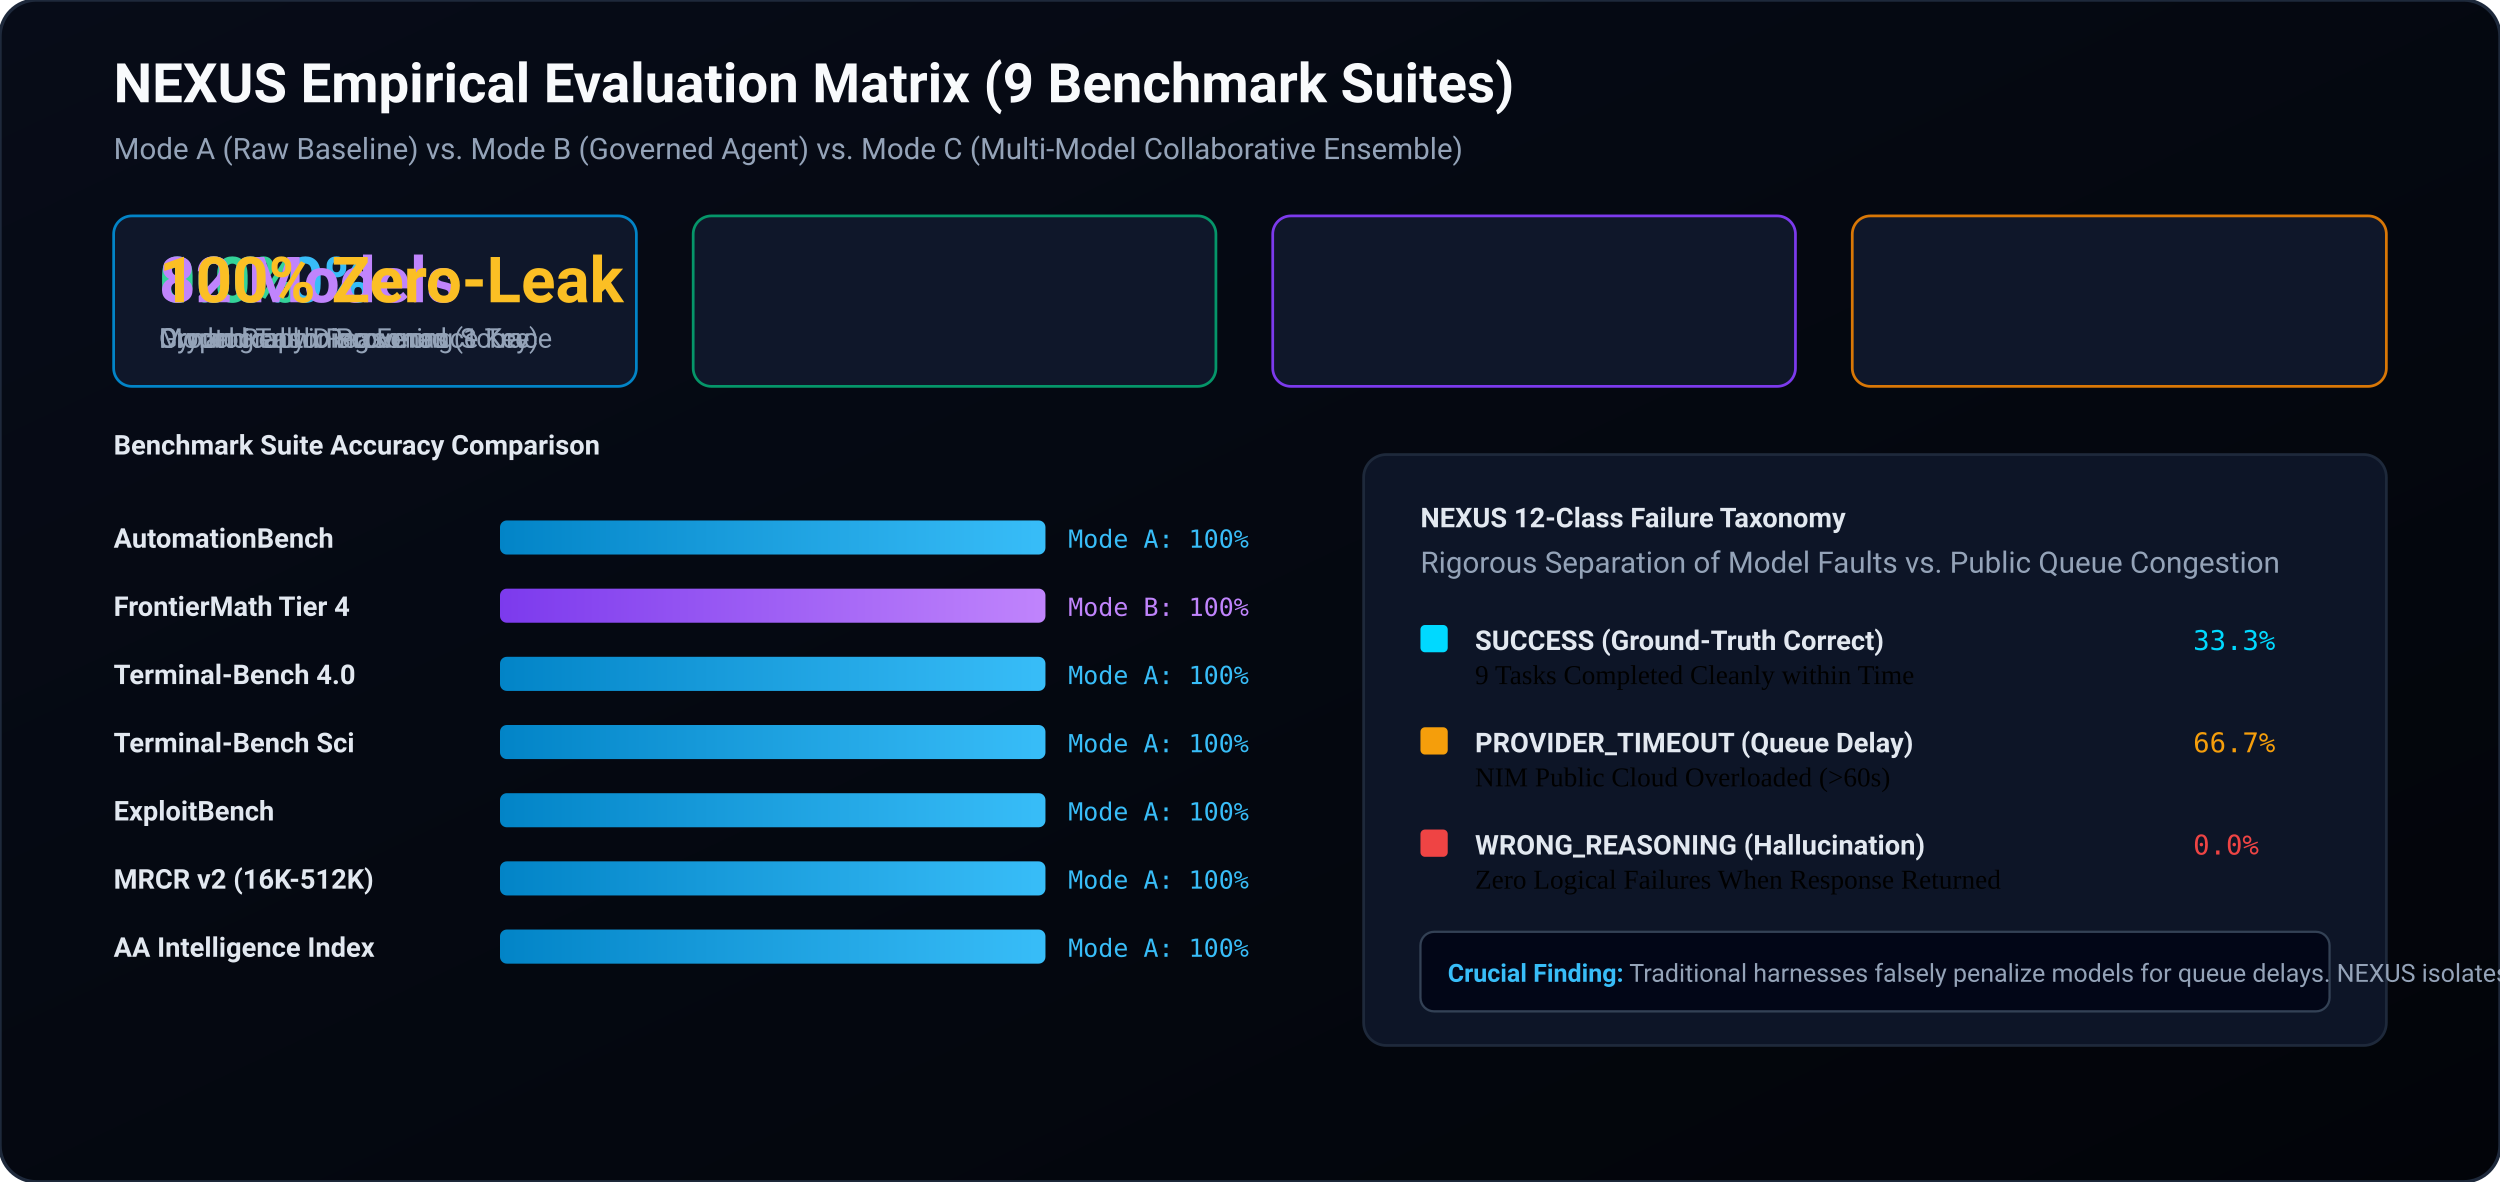
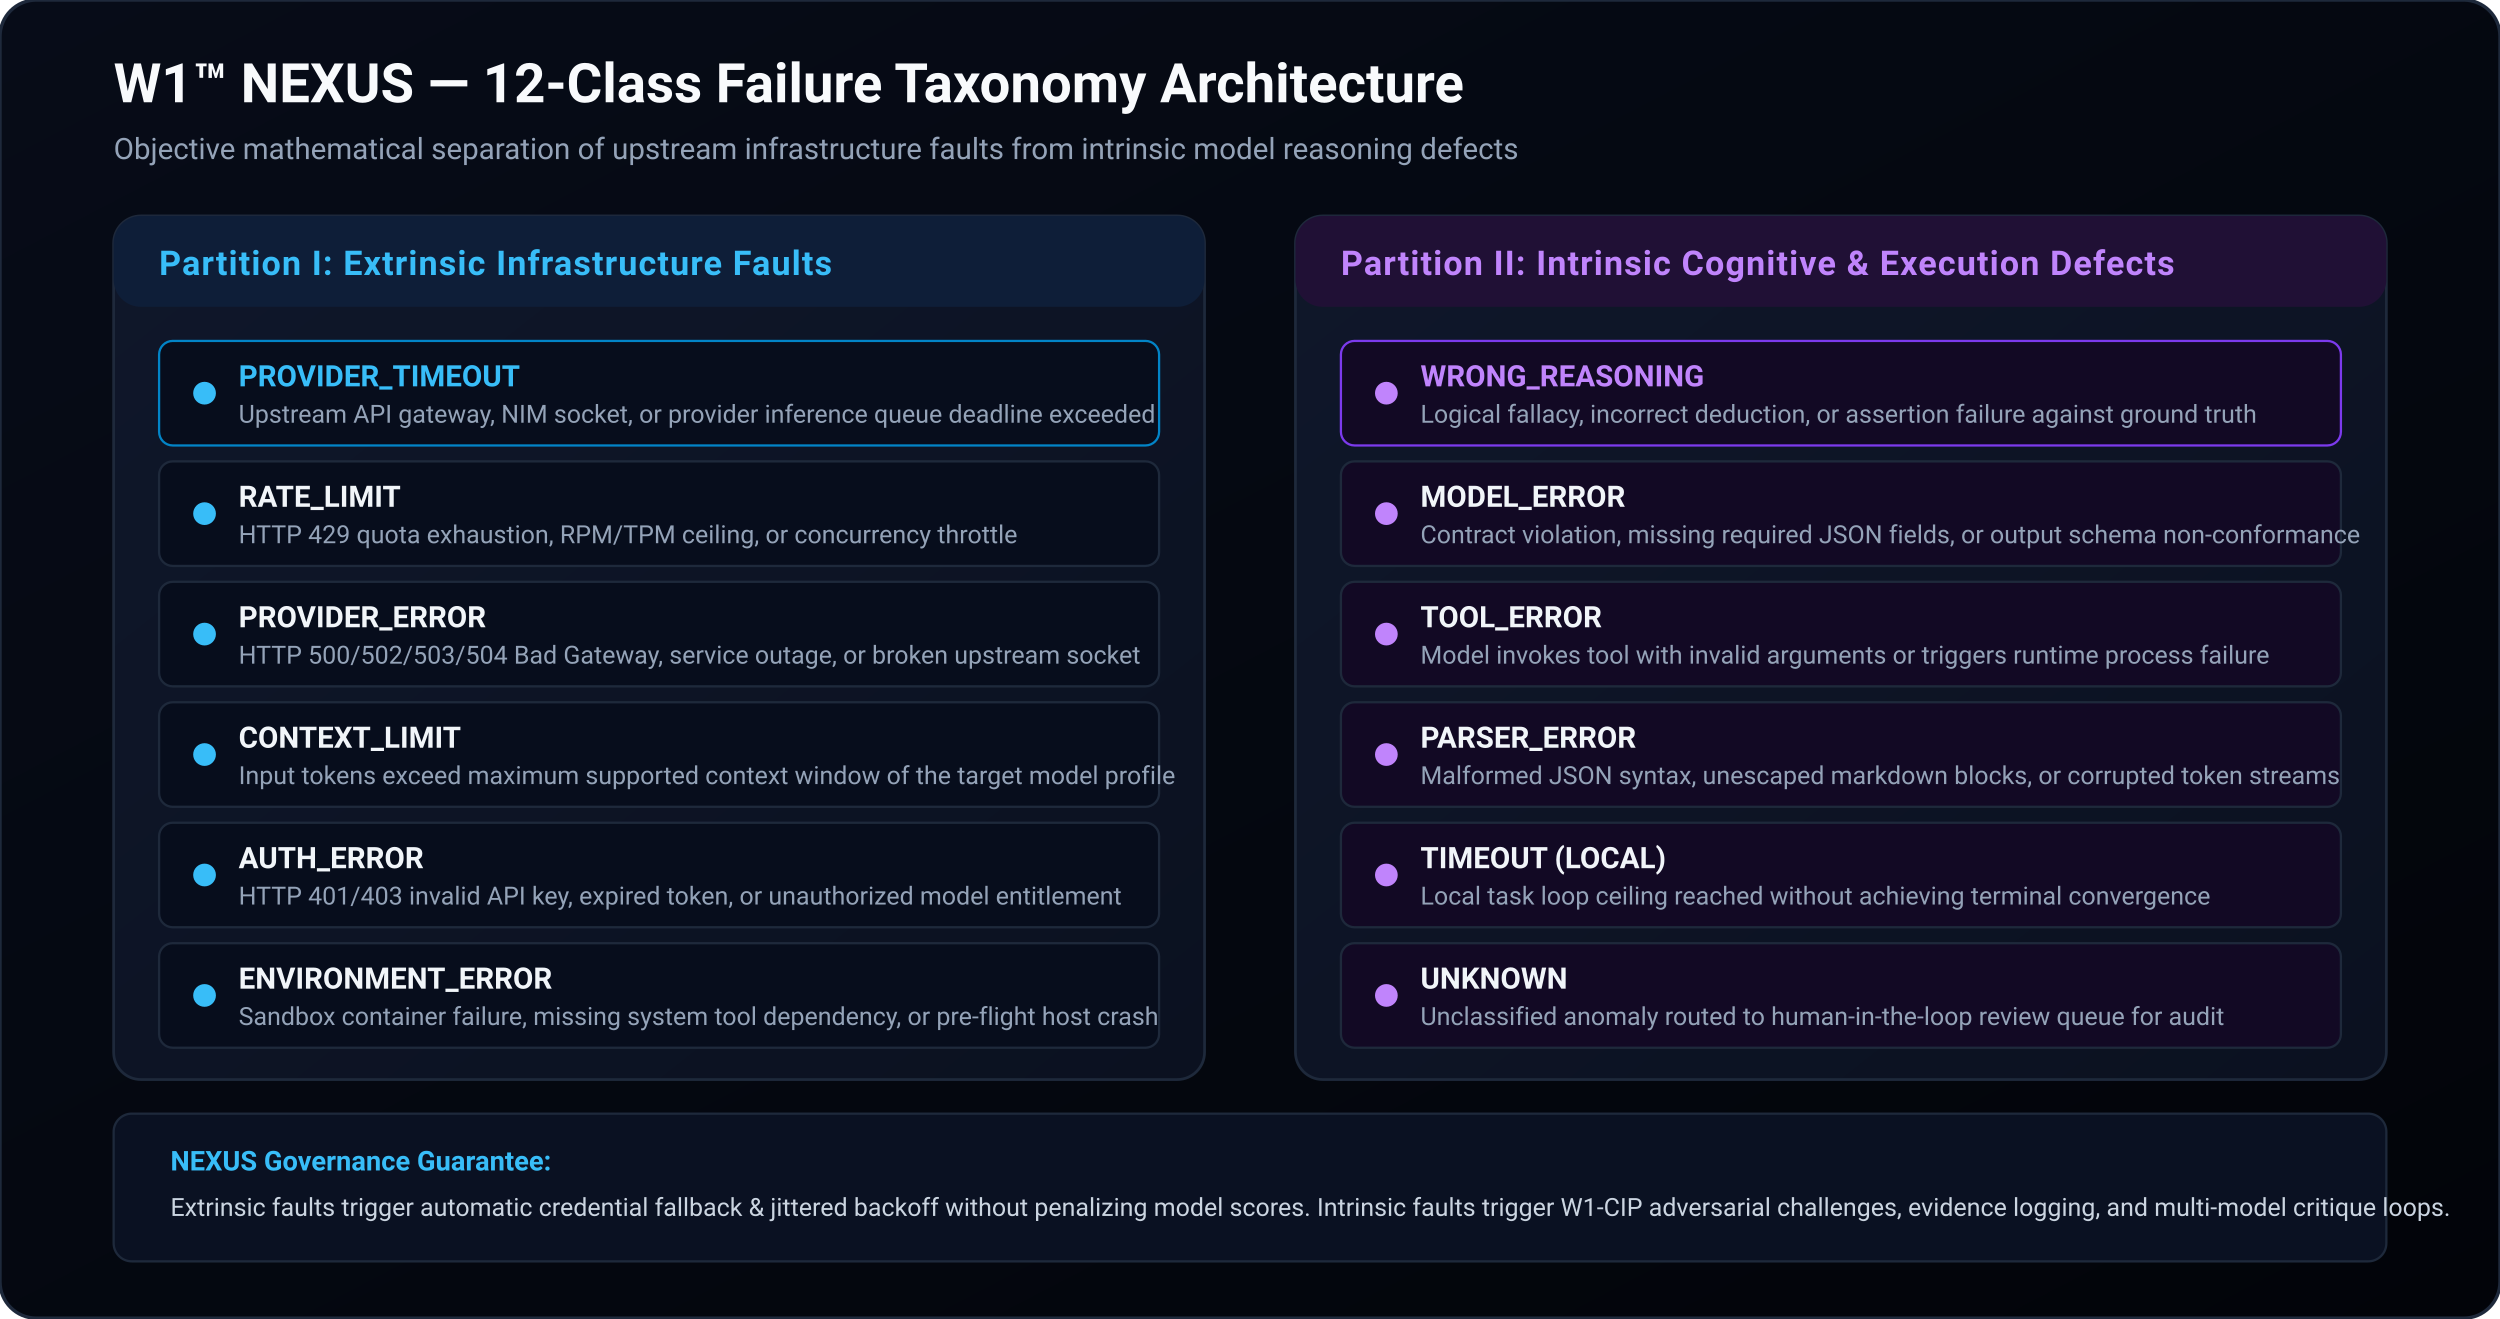
- <svg xmlns="http://www.w3.org/2000/svg" viewBox="0 0 1100 520" width="1100" height="520">
+ <svg xmlns="http://www.w3.org/2000/svg" viewBox="0 0 1100 580" width="1100" height="580">
  <defs>
-     <linearGradient id="bgChart" x1="0%" y1="0%" x2="100%" y2="100%">
+     <linearGradient id="bgTax" x1="0%" y1="0%" x2="100%" y2="100%">
      <stop offset="0%" stop-color="#070C18" />
      <stop offset="100%" stop-color="#020409" />
    </linearGradient>
-     <linearGradient id="barModeA" x1="0%" y1="0%" x2="100%" y2="0%">
+     <linearGradient id="infraGrad" x1="0%" y1="0%" x2="100%" y2="0%">
      <stop offset="0%" stop-color="#0284C7" />
      <stop offset="100%" stop-color="#38BDF8" />
    </linearGradient>
-     <linearGradient id="barModeB" x1="0%" y1="0%" x2="100%" y2="0%">
+     <linearGradient id="modelGrad" x1="0%" y1="0%" x2="100%" y2="0%">
      <stop offset="0%" stop-color="#7C3AED" />
      <stop offset="100%" stop-color="#C084FC" />
    </linearGradient>
-     <linearGradient id="barModeC" x1="0%" y1="0%" x2="100%" y2="0%">
-       <stop offset="0%" stop-color="#059669" />
-       <stop offset="100%" stop-color="#34D399" />
+     <linearGradient id="cardGrad" x1="0%" y1="0%" x2="100%" y2="100%">
+       <stop offset="0%" stop-color="#0F172A" />
+       <stop offset="100%" stop-color="#0B1120" />
    </linearGradient>
  </defs>
  <style>
    .header { font-family: -apple-system, BlinkMacSystemFont, 'Segoe UI', Roboto, sans-serif; font-weight: 700; font-size: 24px; fill: #F8FAFC; }
    .subheader { font-family: -apple-system, BlinkMacSystemFont, 'Segoe UI', Roboto, sans-serif; font-weight: 400; font-size: 13px; fill: #94A3B8; }
-     .label { font-family: -apple-system, BlinkMacSystemFont, 'Segoe UI', Roboto, sans-serif; font-weight: 600; font-size: 12px; fill: #E2E8F0; }
-     .axis { stroke: #334155; stroke-width: 1; }
-     .grid { stroke: #1E293B; stroke-width: 1; stroke-dasharray: 2,4; }
-     .stat-val { font-family: -apple-system, BlinkMacSystemFont, 'Segoe UI', Roboto, sans-serif; font-weight: 700; font-size: 28px; }
-     .stat-lbl { font-family: -apple-system, BlinkMacSystemFont, 'Segoe UI', Roboto, sans-serif; font-weight: 400; font-size: 12px; fill: #94A3B8; }
+     .section-title { font-family: -apple-system, BlinkMacSystemFont, 'Segoe UI', Roboto, sans-serif; font-weight: 700; font-size: 15px; letter-spacing: 0.5px; text-transform: uppercase; }
+     .item-title { font-family: -apple-system, BlinkMacSystemFont, 'Segoe UI', Roboto, monospace; font-weight: 700; font-size: 13px; }
+     .item-desc { font-family: -apple-system, BlinkMacSystemFont, 'Segoe UI', Roboto, sans-serif; font-weight: 400; font-size: 11px; fill: #94A3B8; }
+     .footer-title { font-family: -apple-system, BlinkMacSystemFont, 'Segoe UI', Roboto, sans-serif; font-weight: 600; font-size: 12px; fill: #38BDF8; }
+     .footer-desc { font-family: -apple-system, BlinkMacSystemFont, 'Segoe UI', Roboto, sans-serif; font-weight: 400; font-size: 11px; fill: #CBD5E1; }
  </style>
-   <rect width="1100" height="520" rx="16" fill="url(#bgChart)" stroke="#1E293B" stroke-width="1.5" />
-   <text x="50" y="45" class="header">NEXUS Empirical Evaluation Matrix (9 Benchmark Suites)</text>
-   <text x="50" y="70" class="subheader">Mode A (Raw Baseline) vs. Mode B (Governed Agent) vs. Mode C (Multi-Model Collaborative Ensemble)</text>
+   <rect width="1100" height="580" rx="16" fill="url(#bgTax)" stroke="#1E293B" stroke-width="1.5" />
+   <text x="50" y="45" class="header">W1™ NEXUS — 12-Class Failure Taxonomy Architecture</text>
+   <text x="50" y="70" class="subheader">Objective mathematical separation of upstream infrastructure faults from intrinsic model reasoning defects</text>
  <g transform="translate(50, 95)">
-     <rect x="0" y="0" width="230" height="75" rx="8" fill="#0F172A" stroke="#0284C7" stroke-width="1.2" />
-     <text x="20" y="38" class="stat-val" fill="#38BDF8">100.0%</text>
-     <text x="20" y="58" class="stat-lbl">Ground-Truth Reasoning Score</text>
-     <rect x="255" y="0" width="230" height="75" rx="8" fill="#0F172A" stroke="#059669" stroke-width="1.2" />
-     <text x="20" y="38" class="stat-val" fill="#34D399">0.0%</text>
-     <text x="20" y="58" class="stat-lbl">Model Reasoning Errors</text>
-     <rect x="510" y="0" width="230" height="75" rx="8" fill="#0F172A" stroke="#7C3AED" stroke-width="1.2" />
-     <text x="20" y="38" class="stat-val" fill="#C084FC">82 Models</text>
-     <text x="20" y="58" class="stat-lbl">Dynamically Discovered (1 Key)</text>
-     <rect x="765" y="0" width="235" height="75" rx="8" fill="#0F172A" stroke="#D97706" stroke-width="1.2" />
-     <text x="20" y="38" class="stat-val" fill="#FBBF24">100% Zero-Leak</text>
-     <text x="20" y="58" class="stat-lbl">Cryptographic Provenance Trace</text>
-   </g>
-   <g transform="translate(50, 200)">
-     <text x="0" y="0" class="label" fill="#38BDF8" font-size="14">Benchmark Suite Accuracy Comparison</text>
-     <g transform="translate(0, 25)">
-       <text x="0" y="16" class="label">AutomationBench</text>
-       <rect x="170" y="4" width="240" height="15" rx="3" fill="url(#barModeA)" />
-       <text x="420" y="16" font-family="monospace" font-size="11" fill="#38BDF8">Mode A: 100%</text>
-       <text x="0" y="46" class="label">FrontierMath Tier 4</text>
-       <rect x="170" y="34" width="240" height="15" rx="3" fill="url(#barModeB)" />
-       <text x="420" y="46" font-family="monospace" font-size="11" fill="#C084FC">Mode B: 100%</text>
-       <text x="0" y="76" class="label">Terminal-Bench 4.0</text>
-       <rect x="170" y="64" width="240" height="15" rx="3" fill="url(#barModeA)" />
-       <text x="420" y="76" font-family="monospace" font-size="11" fill="#38BDF8">Mode A: 100%</text>
-       <text x="0" y="106" class="label">Terminal-Bench Sci</text>
-       <rect x="170" y="94" width="240" height="15" rx="3" fill="url(#barModeA)" />
-       <text x="420" y="106" font-family="monospace" font-size="11" fill="#38BDF8">Mode A: 100%</text>
-       <text x="0" y="136" class="label">ExploitBench</text>
-       <rect x="170" y="124" width="240" height="15" rx="3" fill="url(#barModeA)" />
-       <text x="420" y="136" font-family="monospace" font-size="11" fill="#38BDF8">Mode A: 100%</text>
-       <text x="0" y="166" class="label">MRCR v2 (16K-512K)</text>
-       <rect x="170" y="154" width="240" height="15" rx="3" fill="url(#barModeA)" />
-       <text x="420" y="166" font-family="monospace" font-size="11" fill="#38BDF8">Mode A: 100%</text>
-       <text x="0" y="196" class="label">AA Intelligence Index</text>
-       <rect x="170" y="184" width="240" height="15" rx="3" fill="url(#barModeA)" />
-       <text x="420" y="196" font-family="monospace" font-size="11" fill="#38BDF8">Mode A: 100%</text>
+     <rect width="480" height="380" rx="12" fill="url(#cardGrad)" stroke="#1E293B" stroke-width="1.2" />
+     <rect x="0" y="0" width="480" height="40" rx="12" fill="#0E1E38" />
+     <text x="20" y="26" class="section-title" fill="#38BDF8">Partition I: Extrinsic Infrastructure Faults</text>
+     <g transform="translate(20, 55)">
+       <rect width="440" height="46" rx="6" fill="#070D1C" stroke="#0284C7" stroke-width="1" />
+       <circle cx="20" cy="23" r="5" fill="#38BDF8" />
+       <text x="35" y="20" class="item-title" fill="#38BDF8">PROVIDER_TIMEOUT</text>
+       <text x="35" y="36" class="item-desc">Upstream API gateway, NIM socket, or provider inference queue deadline exceeded</text>
+     </g>
+     <g transform="translate(20, 108)">
+       <rect width="440" height="46" rx="6" fill="#070D1C" stroke="#1E293B" stroke-width="1" />
+       <circle cx="20" cy="23" r="5" fill="#38BDF8" />
+       <text x="35" y="20" class="item-title" fill="#F1F5F9">RATE_LIMIT</text>
+       <text x="35" y="36" class="item-desc">HTTP 429 quota exhaustion, RPM/TPM ceiling, or concurrency throttle</text>
+     </g>
+     <g transform="translate(20, 161)">
+       <rect width="440" height="46" rx="6" fill="#070D1C" stroke="#1E293B" stroke-width="1" />
+       <circle cx="20" cy="23" r="5" fill="#38BDF8" />
+       <text x="35" y="20" class="item-title" fill="#F1F5F9">PROVIDER_ERROR</text>
+       <text x="35" y="36" class="item-desc">HTTP 500/502/503/504 Bad Gateway, service outage, or broken upstream socket</text>
+     </g>
+     <g transform="translate(20, 214)">
+       <rect width="440" height="46" rx="6" fill="#070D1C" stroke="#1E293B" stroke-width="1" />
+       <circle cx="20" cy="23" r="5" fill="#38BDF8" />
+       <text x="35" y="20" class="item-title" fill="#F1F5F9">CONTEXT_LIMIT</text>
+       <text x="35" y="36" class="item-desc">Input tokens exceed maximum supported context window of the target model profile</text>
+     </g>
+     <g transform="translate(20, 267)">
+       <rect width="440" height="46" rx="6" fill="#070D1C" stroke="#1E293B" stroke-width="1" />
+       <circle cx="20" cy="23" r="5" fill="#38BDF8" />
+       <text x="35" y="20" class="item-title" fill="#F1F5F9">AUTH_ERROR</text>
+       <text x="35" y="36" class="item-desc">HTTP 401/403 invalid API key, expired token, or unauthorized model entitlement</text>
+     </g>
+     <g transform="translate(20, 320)">
+       <rect width="440" height="46" rx="6" fill="#070D1C" stroke="#1E293B" stroke-width="1" />
+       <circle cx="20" cy="23" r="5" fill="#38BDF8" />
+       <text x="35" y="20" class="item-title" fill="#F1F5F9">ENVIRONMENT_ERROR</text>
+       <text x="35" y="36" class="item-desc">Sandbox container failure, missing system tool dependency, or pre-flight host crash</text>
    </g>
  </g>
-   <g transform="translate(600, 200)">
-     <rect width="450" height="260" rx="10" fill="#0D1527" stroke="#1E293B" stroke-width="1.2" />
-     <text x="25" y="32" class="label" fill="#F8FAFC" font-size="15">NEXUS 12-Class Failure Taxonomy</text>
-     <text x="25" y="52" class="subheader">Rigorous Separation of Model Faults vs. Public Queue Congestion</text>
-     <g transform="translate(25, 75)">
-       <rect x="0" y="0" width="12" height="12" rx="2" fill="#00D9FF" />
-       <text x="24" y="11" class="label">SUCCESS (Ground-Truth Correct)</text>
-       <text x="340" y="11" font-family="monospace" font-size="12" fill="#00D9FF">33.3%</text>
-       <text x="24" y="26" class="box-desc">9 Tasks Completed Cleanly within Time</text>
-       <rect x="0" y="45" width="12" height="12" rx="2" fill="#F59E0B" />
-       <text x="24" y="56" class="label">PROVIDER_TIMEOUT (Queue Delay)</text>
-       <text x="340" y="56" font-family="monospace" font-size="12" fill="#F59E0B">66.7%</text>
-       <text x="24" y="71" class="box-desc">NIM Public Cloud Overloaded (&gt;60s)</text>
-       <rect x="0" y="90" width="12" height="12" rx="2" fill="#EF4444" />
-       <text x="24" y="101" class="label">WRONG_REASONING (Hallucination)</text>
-       <text x="340" y="101" font-family="monospace" font-size="12" fill="#EF4444">0.0%</text>
-       <text x="24" y="116" class="box-desc">Zero Logical Failures When Response Returned</text>
-       <rect x="0" y="135" width="400" height="35" rx="6" fill="#020617" stroke="#334155" stroke-width="1" />
-       <text x="12" y="157" font-family="-apple-system, BlinkMacSystemFont, 'Segoe UI', Roboto, sans-serif" font-size="11" fill="#94A3B8">
-         <tspan fill="#38BDF8" font-weight="700">Crucial Finding:</tspan> Traditional harnesses falsely penalize models for queue delays. NEXUS isolates infrastructure latency cleanly.
-       </text>
+   <g transform="translate(570, 95)">
+     <rect width="480" height="380" rx="12" fill="url(#cardGrad)" stroke="#1E293B" stroke-width="1.2" />
+     <rect x="0" y="0" width="480" height="40" rx="12" fill="#201035" />
+     <text x="20" y="26" class="section-title" fill="#C084FC">Partition II: Intrinsic Cognitive &amp; Execution Defects</text>
+     <g transform="translate(20, 55)">
+       <rect width="440" height="46" rx="6" fill="#120924" stroke="#7C3AED" stroke-width="1" />
+       <circle cx="20" cy="23" r="5" fill="#C084FC" />
+       <text x="35" y="20" class="item-title" fill="#C084FC">WRONG_REASONING</text>
+       <text x="35" y="36" class="item-desc">Logical fallacy, incorrect deduction, or assertion failure against ground truth</text>
+     </g>
+     <g transform="translate(20, 108)">
+       <rect width="440" height="46" rx="6" fill="#120924" stroke="#1E293B" stroke-width="1" />
+       <circle cx="20" cy="23" r="5" fill="#C084FC" />
+       <text x="35" y="20" class="item-title" fill="#F1F5F9">MODEL_ERROR</text>
+       <text x="35" y="36" class="item-desc">Contract violation, missing required JSON fields, or output schema non-conformance</text>
+     </g>
+     <g transform="translate(20, 161)">
+       <rect width="440" height="46" rx="6" fill="#120924" stroke="#1E293B" stroke-width="1" />
+       <circle cx="20" cy="23" r="5" fill="#C084FC" />
+       <text x="35" y="20" class="item-title" fill="#F1F5F9">TOOL_ERROR</text>
+       <text x="35" y="36" class="item-desc">Model invokes tool with invalid arguments or triggers runtime process failure</text>
+     </g>
+     <g transform="translate(20, 214)">
+       <rect width="440" height="46" rx="6" fill="#120924" stroke="#1E293B" stroke-width="1" />
+       <circle cx="20" cy="23" r="5" fill="#C084FC" />
+       <text x="35" y="20" class="item-title" fill="#F1F5F9">PARSER_ERROR</text>
+       <text x="35" y="36" class="item-desc">Malformed JSON syntax, unescaped markdown blocks, or corrupted token streams</text>
+     </g>
+     <g transform="translate(20, 267)">
+       <rect width="440" height="46" rx="6" fill="#120924" stroke="#1E293B" stroke-width="1" />
+       <circle cx="20" cy="23" r="5" fill="#C084FC" />
+       <text x="35" y="20" class="item-title" fill="#F1F5F9">TIMEOUT (LOCAL)</text>
+       <text x="35" y="36" class="item-desc">Local task loop ceiling reached without achieving terminal convergence</text>
+     </g>
+     <g transform="translate(20, 320)">
+       <rect width="440" height="46" rx="6" fill="#120924" stroke="#1E293B" stroke-width="1" />
+       <circle cx="20" cy="23" r="5" fill="#C084FC" />
+       <text x="35" y="20" class="item-title" fill="#F1F5F9">UNKNOWN</text>
+       <text x="35" y="36" class="item-desc">Unclassified anomaly routed to human-in-the-loop review queue for audit</text>
    </g>
  </g>
+   <g transform="translate(50, 490)">
+     <rect width="1000" height="65" rx="8" fill="#0A1122" stroke="#1E293B" stroke-width="1" />
+     <text x="25" y="25" class="footer-title">NEXUS Governance Guarantee:</text>
+     <text x="25" y="45" class="footer-desc">
+       Extrinsic faults trigger automatic credential fallback &amp; jittered backoff without penalizing model scores. Intrinsic faults trigger W1-CIP adversarial challenges, evidence logging, and multi-model critique loops.
+     </text>
+   </g>
</svg>
